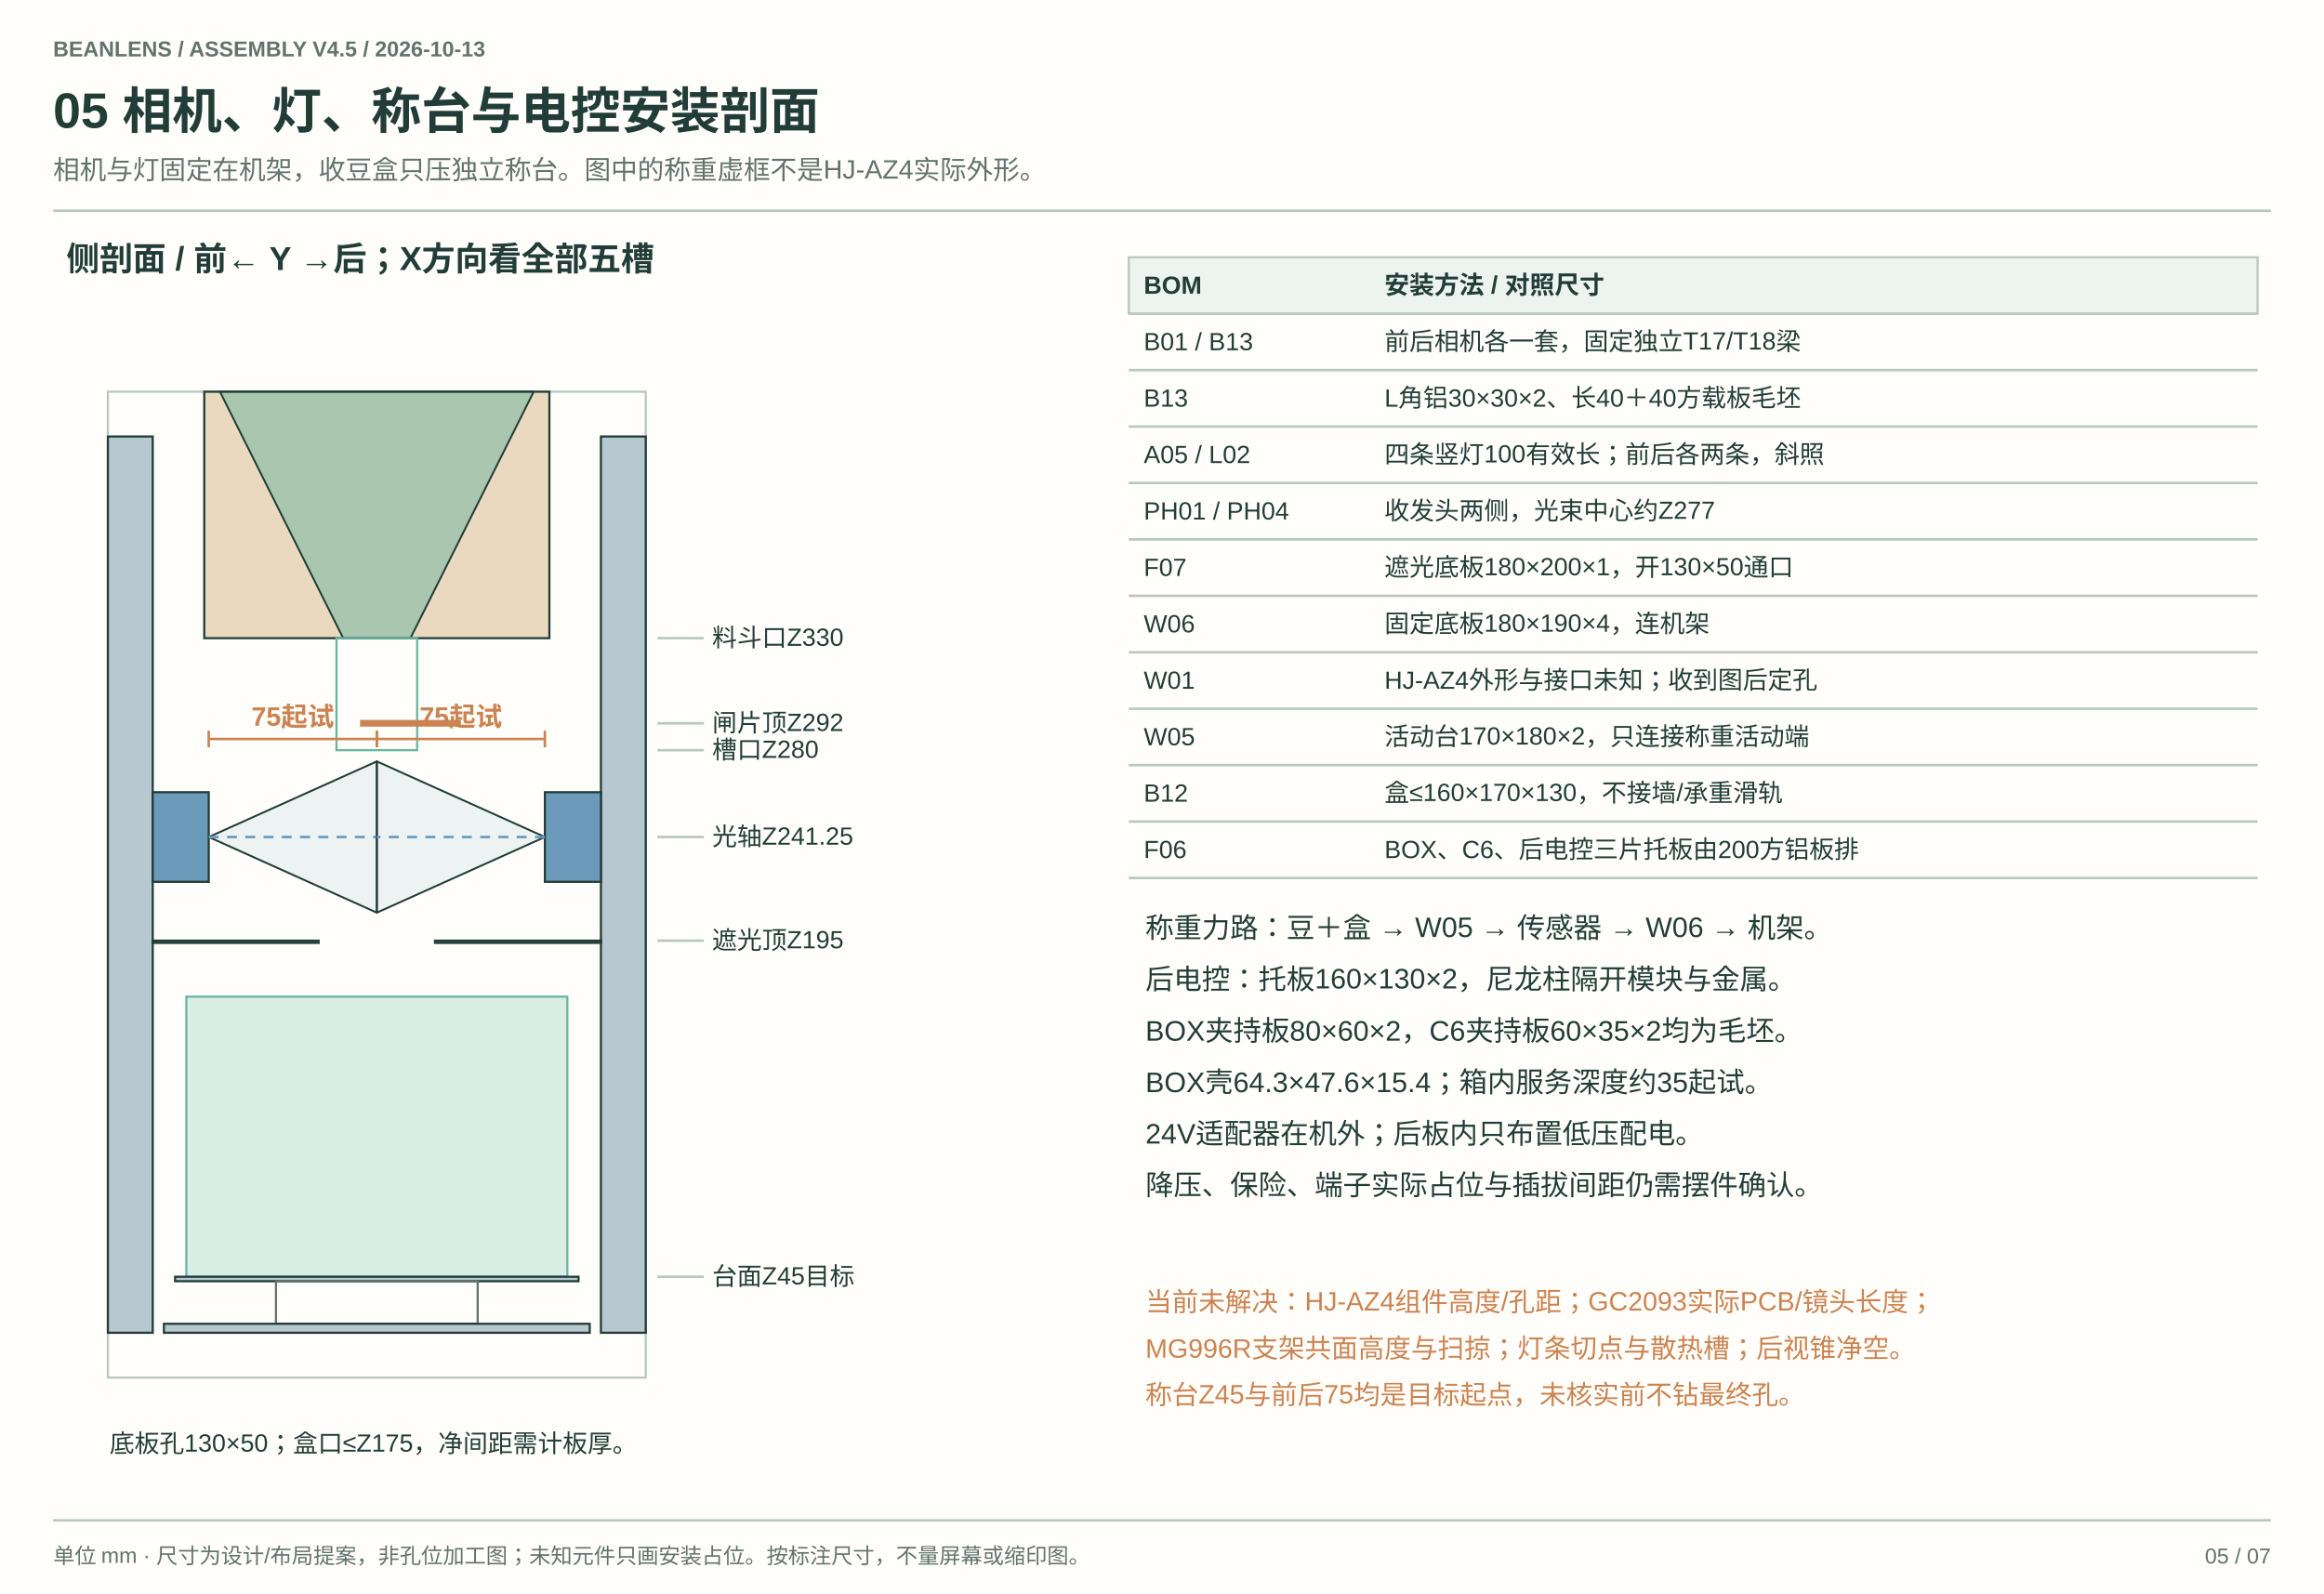
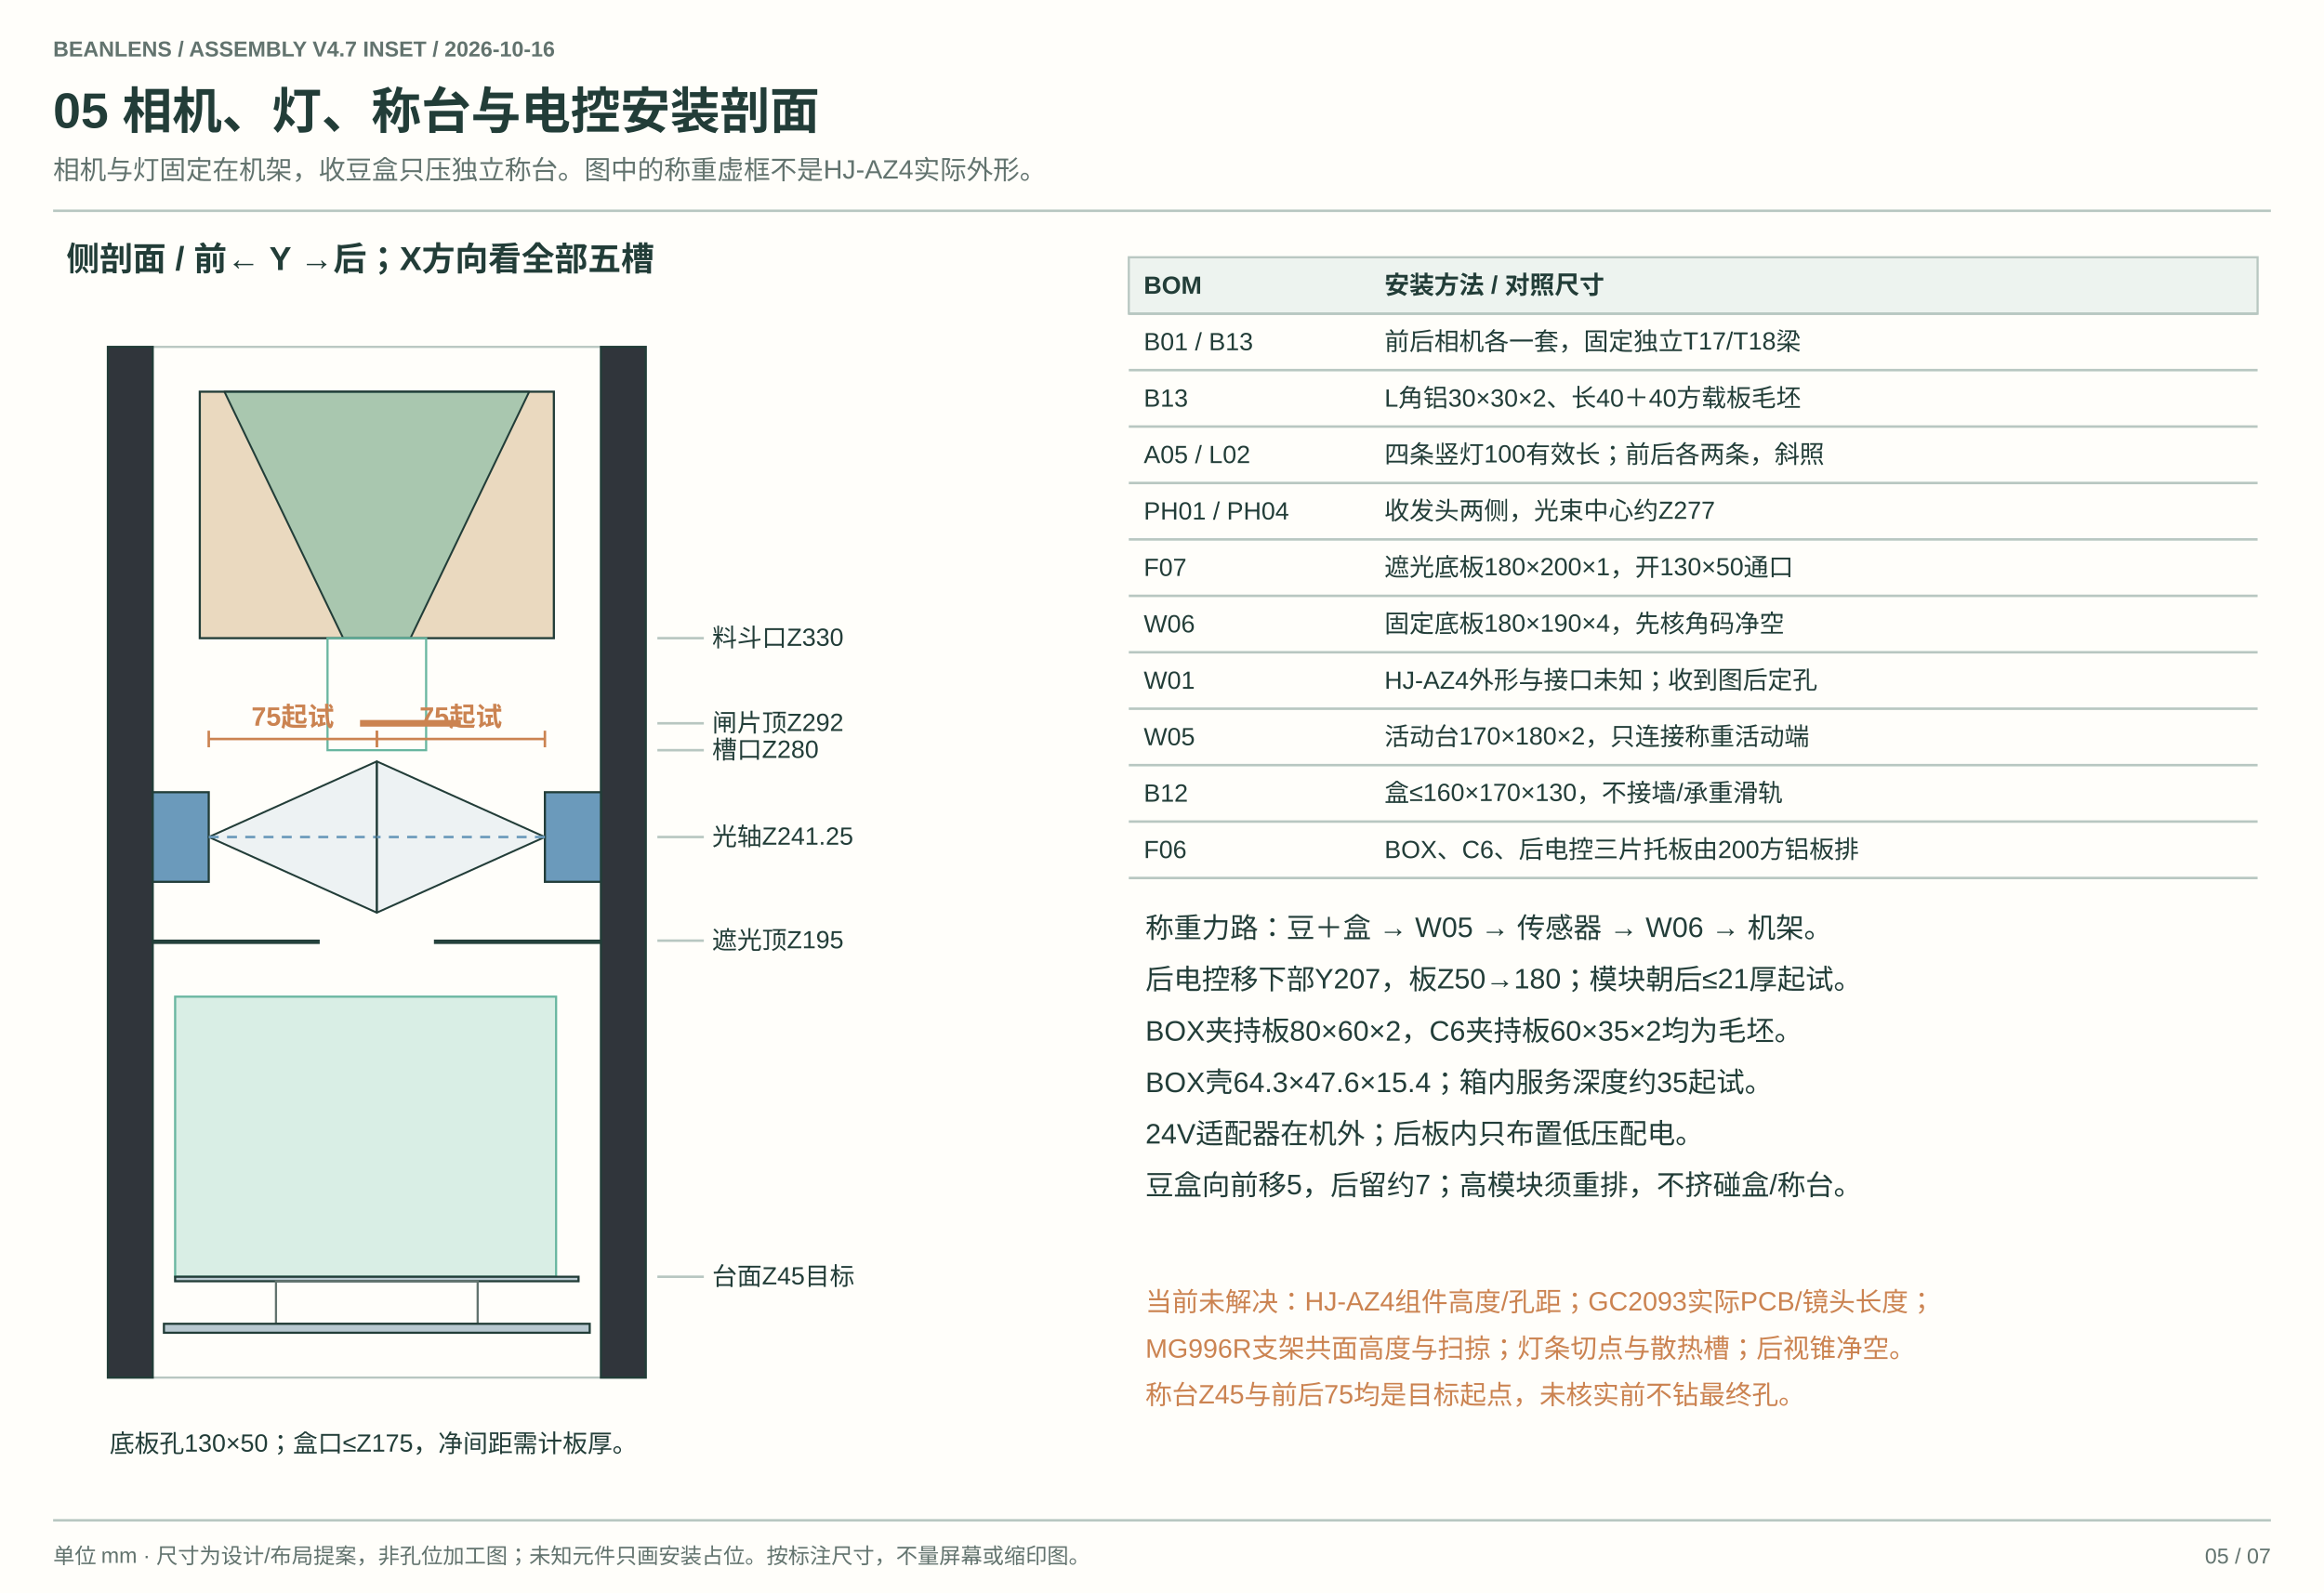
<svg xmlns="http://www.w3.org/2000/svg" width="1400" height="960" viewBox="0 0 1400 960" role="img" aria-label="05  相机、灯、称台与电控安装剖面">
  <style>text{font-family:Arial,"PingFang SC","Microsoft YaHei",sans-serif}.pick{cursor:pointer}.pick:hover polygon{stroke:#00876b;stroke-width:3}</style>
  <rect width="1400" height="960" fill="#fffefa" />
-   <text x="32.00" y="34.00" font-size="13" fill="#62736e" text-anchor="start" font-weight="650">BEANLENS  /  ASSEMBLY V4.5  /  2026-10-13</text>
+   <text x="32.00" y="34.00" font-size="13" fill="#62736e" text-anchor="start" font-weight="650">BEANLENS  /  ASSEMBLY V4.7 INSET /  2026-10-16</text>
  <text x="32.00" y="77.00" font-size="30" fill="#223d38" text-anchor="start" font-weight="650">05  相机、灯、称台与电控安装剖面</text>
  <text x="32.00" y="108.00" font-size="16" fill="#62736e" text-anchor="start" font-weight="400">相机与灯固定在机架，收豆盒只压独立称台。图中的称重虚框不是HJ-AZ4实际外形。</text>
  <path d="M32.00,127.00 L1368.00,127.00" fill="none" stroke="#b8c7c1" stroke-width="1.5" />
  <text x="40.00" y="163.00" font-size="20" fill="#223d38" text-anchor="start" font-weight="650">侧剖面 / 前← Y →后；X方向看全部五槽</text>
-   <rect x="65.0" y="236.0" width="324.0" height="594.0" rx="0" fill="none" stroke="#b8c7c1" stroke-width="1.3" />
-   <rect x="65.0" y="263.0" width="27.0" height="540.0" rx="0" fill="#b8c8d0" stroke="#223d38" stroke-width="1.3" />
-   <rect x="362.0" y="263.0" width="27.0" height="540.0" rx="0" fill="#b8c8d0" stroke="#223d38" stroke-width="1.3" />
-   <rect x="123.05" y="236.0" width="207.9" height="148.5" rx="0" fill="#ead9bf" stroke="#223d38" stroke-width="1.3" />
-   <polygon points="132.50,236.00 321.50,236.00 247.25,384.50 206.75,384.50" fill="#69b6a0" fill-opacity="0.5" stroke="#223d38" stroke-width="1.15" stroke-linejoin="round" />
-   <rect x="202.7" y="384.5" width="48.6" height="67.5" rx="0" fill="none" stroke="#69b6a0" stroke-width="1.3" />
+   <rect x="65.0" y="209.0" width="324.0" height="621.0" rx="0" fill="none" stroke="#b8c7c1" stroke-width="1.3" />
+   <rect x="65.0" y="209.0" width="27.0" height="621.0" rx="0" fill="#30353b" stroke="#223d38" stroke-width="1.3" />
+   <rect x="362.0" y="209.0" width="27.0" height="621.0" rx="0" fill="#30353b" stroke="#223d38" stroke-width="1.3" />
+   <rect x="120.35" y="236.0" width="213.3" height="148.5" rx="0" fill="#ead9bf" stroke="#223d38" stroke-width="1.3" />
+   <polygon points="135.20,236.00 318.80,236.00 247.25,384.50 206.75,384.50" fill="#69b6a0" fill-opacity="0.5" stroke="#223d38" stroke-width="1.15" stroke-linejoin="round" />
+   <rect x="197.3" y="384.5" width="59.4" height="67.5" rx="0" fill="none" stroke="#69b6a0" stroke-width="1.3" />
  <path d="M216.88,435.80 L277.62,435.80" fill="none" stroke="#cb8351" stroke-width="4" />
  <rect x="92.0" y="477.312" width="33.75" height="54.0" rx="0" fill="#6b9abb" stroke="#223d38" stroke-width="1.3" />
  <rect x="328.25" y="477.312" width="33.75" height="54.0" rx="0" fill="#6b9abb" stroke="#223d38" stroke-width="1.3" />
  <polygon points="125.75,504.31 227.00,458.75 227.00,549.88" fill="#6b9abb" fill-opacity="0.12" stroke="#223d38" stroke-width="1.15" stroke-linejoin="round" />
  <path d="M125.75,504.31 L227.00,504.31" fill="none" stroke="#6b9abb" stroke-width="1.5" stroke-dasharray="6 5" />
  <polygon points="328.25,504.31 227.00,458.75 227.00,549.88" fill="#6b9abb" fill-opacity="0.12" stroke="#223d38" stroke-width="1.15" stroke-linejoin="round" />
  <path d="M328.25,504.31 L227.00,504.31" fill="none" stroke="#6b9abb" stroke-width="1.5" stroke-dasharray="6 5" />
  <rect x="92.0" y="566.75" width="270.0" height="1.35" rx="0" fill="#69b6a0" stroke="#223d38" stroke-width="1.3" />
  <rect x="193.25" y="565.4" width="67.5" height="4.05" rx="0" fill="#fffefa" stroke="#fffefa" stroke-width="1.3" />
-   <rect x="112.25" y="600.5" width="229.5" height="168.75" rx="0" fill="#d9eee5" stroke="#69b6a0" stroke-width="1.3" />
+   <rect x="105.5" y="600.5" width="229.5" height="168.75" rx="0" fill="#d9eee5" stroke="#69b6a0" stroke-width="1.3" />
  <rect x="105.5" y="769.25" width="243" height="2.7" rx="0" fill="#b8c8d0" stroke="#223d38" stroke-width="1.3" />
  <rect x="166.25" y="771.95" width="121.5" height="25.65" rx="0" fill="none" stroke="#62736e" stroke-width="1.3" />
  <rect x="98.75" y="797.6" width="256.5" height="5.4" rx="0" fill="#b8c8d0" stroke="#223d38" stroke-width="1.3" />
  <path d="M125.75,445.25 L227.00,445.25" fill="none" stroke="#cb8351" stroke-width="1.5" />
  <path d="M125.75,440.25 L125.75,450.25" fill="none" stroke="#cb8351" stroke-width="1.5" />
  <path d="M227.00,440.25 L227.00,450.25" fill="none" stroke="#cb8351" stroke-width="1.5" />
  <text x="176.38" y="437.25" font-size="16" fill="#cb8351" text-anchor="middle" font-weight="650">75起试</text>
  <path d="M227.00,445.25 L328.25,445.25" fill="none" stroke="#cb8351" stroke-width="1.5" />
  <path d="M227.00,440.25 L227.00,450.25" fill="none" stroke="#cb8351" stroke-width="1.5" />
  <path d="M328.25,440.25 L328.25,450.25" fill="none" stroke="#cb8351" stroke-width="1.5" />
  <text x="277.62" y="437.25" font-size="16" fill="#cb8351" text-anchor="middle" font-weight="650">75起试</text>
  <path d="M396.00,384.50 L424.00,384.50" fill="none" stroke="#b8c7c1" stroke-width="1.5" />
  <text x="429.00" y="389.50" font-size="15" fill="#223d38" text-anchor="start" font-weight="400">料斗口Z330</text>
  <path d="M396.00,435.80 L424.00,435.80" fill="none" stroke="#b8c7c1" stroke-width="1.5" />
  <text x="429.00" y="440.80" font-size="15" fill="#223d38" text-anchor="start" font-weight="400">闸片顶Z292</text>
  <path d="M396.00,452.00 L424.00,452.00" fill="none" stroke="#b8c7c1" stroke-width="1.5" />
  <text x="429.00" y="457.00" font-size="15" fill="#223d38" text-anchor="start" font-weight="400">槽口Z280</text>
  <path d="M396.00,504.31 L424.00,504.31" fill="none" stroke="#b8c7c1" stroke-width="1.5" />
  <text x="429.00" y="509.31" font-size="15" fill="#223d38" text-anchor="start" font-weight="400">光轴Z241.25</text>
  <path d="M396.00,566.75 L424.00,566.75" fill="none" stroke="#b8c7c1" stroke-width="1.5" />
  <text x="429.00" y="571.75" font-size="15" fill="#223d38" text-anchor="start" font-weight="400">遮光顶Z195</text>
  <path d="M396.00,769.25 L424.00,769.25" fill="none" stroke="#b8c7c1" stroke-width="1.5" />
  <text x="429.00" y="774.25" font-size="15" fill="#223d38" text-anchor="start" font-weight="400">台面Z45目标</text>
  <text x="66.00" y="875.00" font-size="15" fill="#223d38" text-anchor="start" font-weight="400">底板孔130×50；盒口≤Z175，净间距需计板厚。</text>
  <rect x="680" y="155" width="680" height="34" rx="0" fill="#edf3ef" stroke="#b8c7c1" stroke-width="1.3" />
  <text x="689.00" y="177.00" font-size="15" fill="#223d38" text-anchor="start" font-weight="650">BOM</text>
  <text x="834.00" y="177.00" font-size="15" fill="#223d38" text-anchor="start" font-weight="650">安装方法 / 对照尺寸</text>
  <path d="M680.00,189.00 L1360.00,189.00" fill="none" stroke="#b8c7c1" stroke-width="1.5" />
  <text x="689.00" y="211.00" font-size="15" fill="#223d38" text-anchor="start" font-weight="400">B01 / B13</text>
  <text x="834.00" y="211.00" font-size="15" fill="#223d38" text-anchor="start" font-weight="400">前后相机各一套，固定独立T17/T18梁</text>
  <path d="M680.00,223.00 L1360.00,223.00" fill="none" stroke="#b8c7c1" stroke-width="1.5" />
  <text x="689.00" y="245.00" font-size="15" fill="#223d38" text-anchor="start" font-weight="400">B13</text>
  <text x="834.00" y="245.00" font-size="15" fill="#223d38" text-anchor="start" font-weight="400">L角铝30×30×2、长40＋40方载板毛坯</text>
  <path d="M680.00,257.00 L1360.00,257.00" fill="none" stroke="#b8c7c1" stroke-width="1.5" />
  <text x="689.00" y="279.00" font-size="15" fill="#223d38" text-anchor="start" font-weight="400">A05 / L02</text>
  <text x="834.00" y="279.00" font-size="15" fill="#223d38" text-anchor="start" font-weight="400">四条竖灯100有效长；前后各两条，斜照</text>
  <path d="M680.00,291.00 L1360.00,291.00" fill="none" stroke="#b8c7c1" stroke-width="1.5" />
  <text x="689.00" y="313.00" font-size="15" fill="#223d38" text-anchor="start" font-weight="400">PH01 / PH04</text>
  <text x="834.00" y="313.00" font-size="15" fill="#223d38" text-anchor="start" font-weight="400">收发头两侧，光束中心约Z277</text>
  <path d="M680.00,325.00 L1360.00,325.00" fill="none" stroke="#b8c7c1" stroke-width="1.5" />
  <text x="689.00" y="347.00" font-size="15" fill="#223d38" text-anchor="start" font-weight="400">F07</text>
  <text x="834.00" y="347.00" font-size="15" fill="#223d38" text-anchor="start" font-weight="400">遮光底板180×200×1，开130×50通口</text>
  <path d="M680.00,359.00 L1360.00,359.00" fill="none" stroke="#b8c7c1" stroke-width="1.5" />
  <text x="689.00" y="381.00" font-size="15" fill="#223d38" text-anchor="start" font-weight="400">W06</text>
-   <text x="834.00" y="381.00" font-size="15" fill="#223d38" text-anchor="start" font-weight="400">固定底板180×190×4，连机架</text>
+   <text x="834.00" y="381.00" font-size="15" fill="#223d38" text-anchor="start" font-weight="400">固定底板180×190×4，先核角码净空</text>
  <path d="M680.00,393.00 L1360.00,393.00" fill="none" stroke="#b8c7c1" stroke-width="1.5" />
  <text x="689.00" y="415.00" font-size="15" fill="#223d38" text-anchor="start" font-weight="400">W01</text>
  <text x="834.00" y="415.00" font-size="15" fill="#223d38" text-anchor="start" font-weight="400">HJ-AZ4外形与接口未知；收到图后定孔</text>
  <path d="M680.00,427.00 L1360.00,427.00" fill="none" stroke="#b8c7c1" stroke-width="1.5" />
  <text x="689.00" y="449.00" font-size="15" fill="#223d38" text-anchor="start" font-weight="400">W05</text>
  <text x="834.00" y="449.00" font-size="15" fill="#223d38" text-anchor="start" font-weight="400">活动台170×180×2，只连接称重活动端</text>
  <path d="M680.00,461.00 L1360.00,461.00" fill="none" stroke="#b8c7c1" stroke-width="1.5" />
  <text x="689.00" y="483.00" font-size="15" fill="#223d38" text-anchor="start" font-weight="400">B12</text>
  <text x="834.00" y="483.00" font-size="15" fill="#223d38" text-anchor="start" font-weight="400">盒≤160×170×130，不接墙/承重滑轨</text>
  <path d="M680.00,495.00 L1360.00,495.00" fill="none" stroke="#b8c7c1" stroke-width="1.5" />
  <text x="689.00" y="517.00" font-size="15" fill="#223d38" text-anchor="start" font-weight="400">F06</text>
  <text x="834.00" y="517.00" font-size="15" fill="#223d38" text-anchor="start" font-weight="400">BOX、C6、后电控三片托板由200方铝板排</text>
  <path d="M680.00,529.00 L1360.00,529.00" fill="none" stroke="#b8c7c1" stroke-width="1.5" />
  <text x="690.00" y="565.00" font-size="17" fill="#223d38" text-anchor="start" font-weight="400">称重力路：豆＋盒 → W05 → 传感器 → W06 → 机架。</text>
-   <text x="690.00" y="596.00" font-size="17" fill="#223d38" text-anchor="start" font-weight="400">后电控：托板160×130×2，尼龙柱隔开模块与金属。</text>
+   <text x="690.00" y="596.00" font-size="17" fill="#223d38" text-anchor="start" font-weight="400">后电控移下部Y207，板Z50→180；模块朝后≤21厚起试。</text>
  <text x="690.00" y="627.00" font-size="17" fill="#223d38" text-anchor="start" font-weight="400">BOX夹持板80×60×2，C6夹持板60×35×2均为毛坯。</text>
  <text x="690.00" y="658.00" font-size="17" fill="#223d38" text-anchor="start" font-weight="400">BOX壳64.3×47.6×15.4；箱内服务深度约35起试。</text>
  <text x="690.00" y="689.00" font-size="17" fill="#223d38" text-anchor="start" font-weight="400">24V适配器在机外；后板内只布置低压配电。</text>
-   <text x="690.00" y="720.00" font-size="17" fill="#223d38" text-anchor="start" font-weight="400">降压、保险、端子实际占位与插拔间距仍需摆件确认。</text>
+   <text x="690.00" y="720.00" font-size="17" fill="#223d38" text-anchor="start" font-weight="400">豆盒向前移5，后留约7；高模块须重排，不挤碰盒/称台。</text>
  <text x="690.00" y="790.00" font-size="16" fill="#cb8351" text-anchor="start" font-weight="400">当前未解决：HJ-AZ4组件高度/孔距；GC2093实际PCB/镜头长度；</text>
  <text x="690.00" y="818.00" font-size="16" fill="#cb8351" text-anchor="start" font-weight="400">MG996R支架共面高度与扫掠；灯条切点与散热槽；后视锥净空。</text>
  <text x="690.00" y="846.00" font-size="16" fill="#cb8351" text-anchor="start" font-weight="400">称台Z45与前后75均是目标起点，未核实前不钻最终孔。</text>
  <path d="M32.00,916.00 L1368.00,916.00" fill="none" stroke="#b8c7c1" stroke-width="1.5" />
  <text x="32.00" y="942.00" font-size="13" fill="#62736e" text-anchor="start" font-weight="400">单位 mm · 尺寸为设计/布局提案，非孔位加工图；未知元件只画安装占位。按标注尺寸，不量屏幕或缩印图。</text>
  <text x="1368.00" y="942.00" font-size="13" fill="#62736e" text-anchor="end" font-weight="400">05 / 07</text>
</svg>
